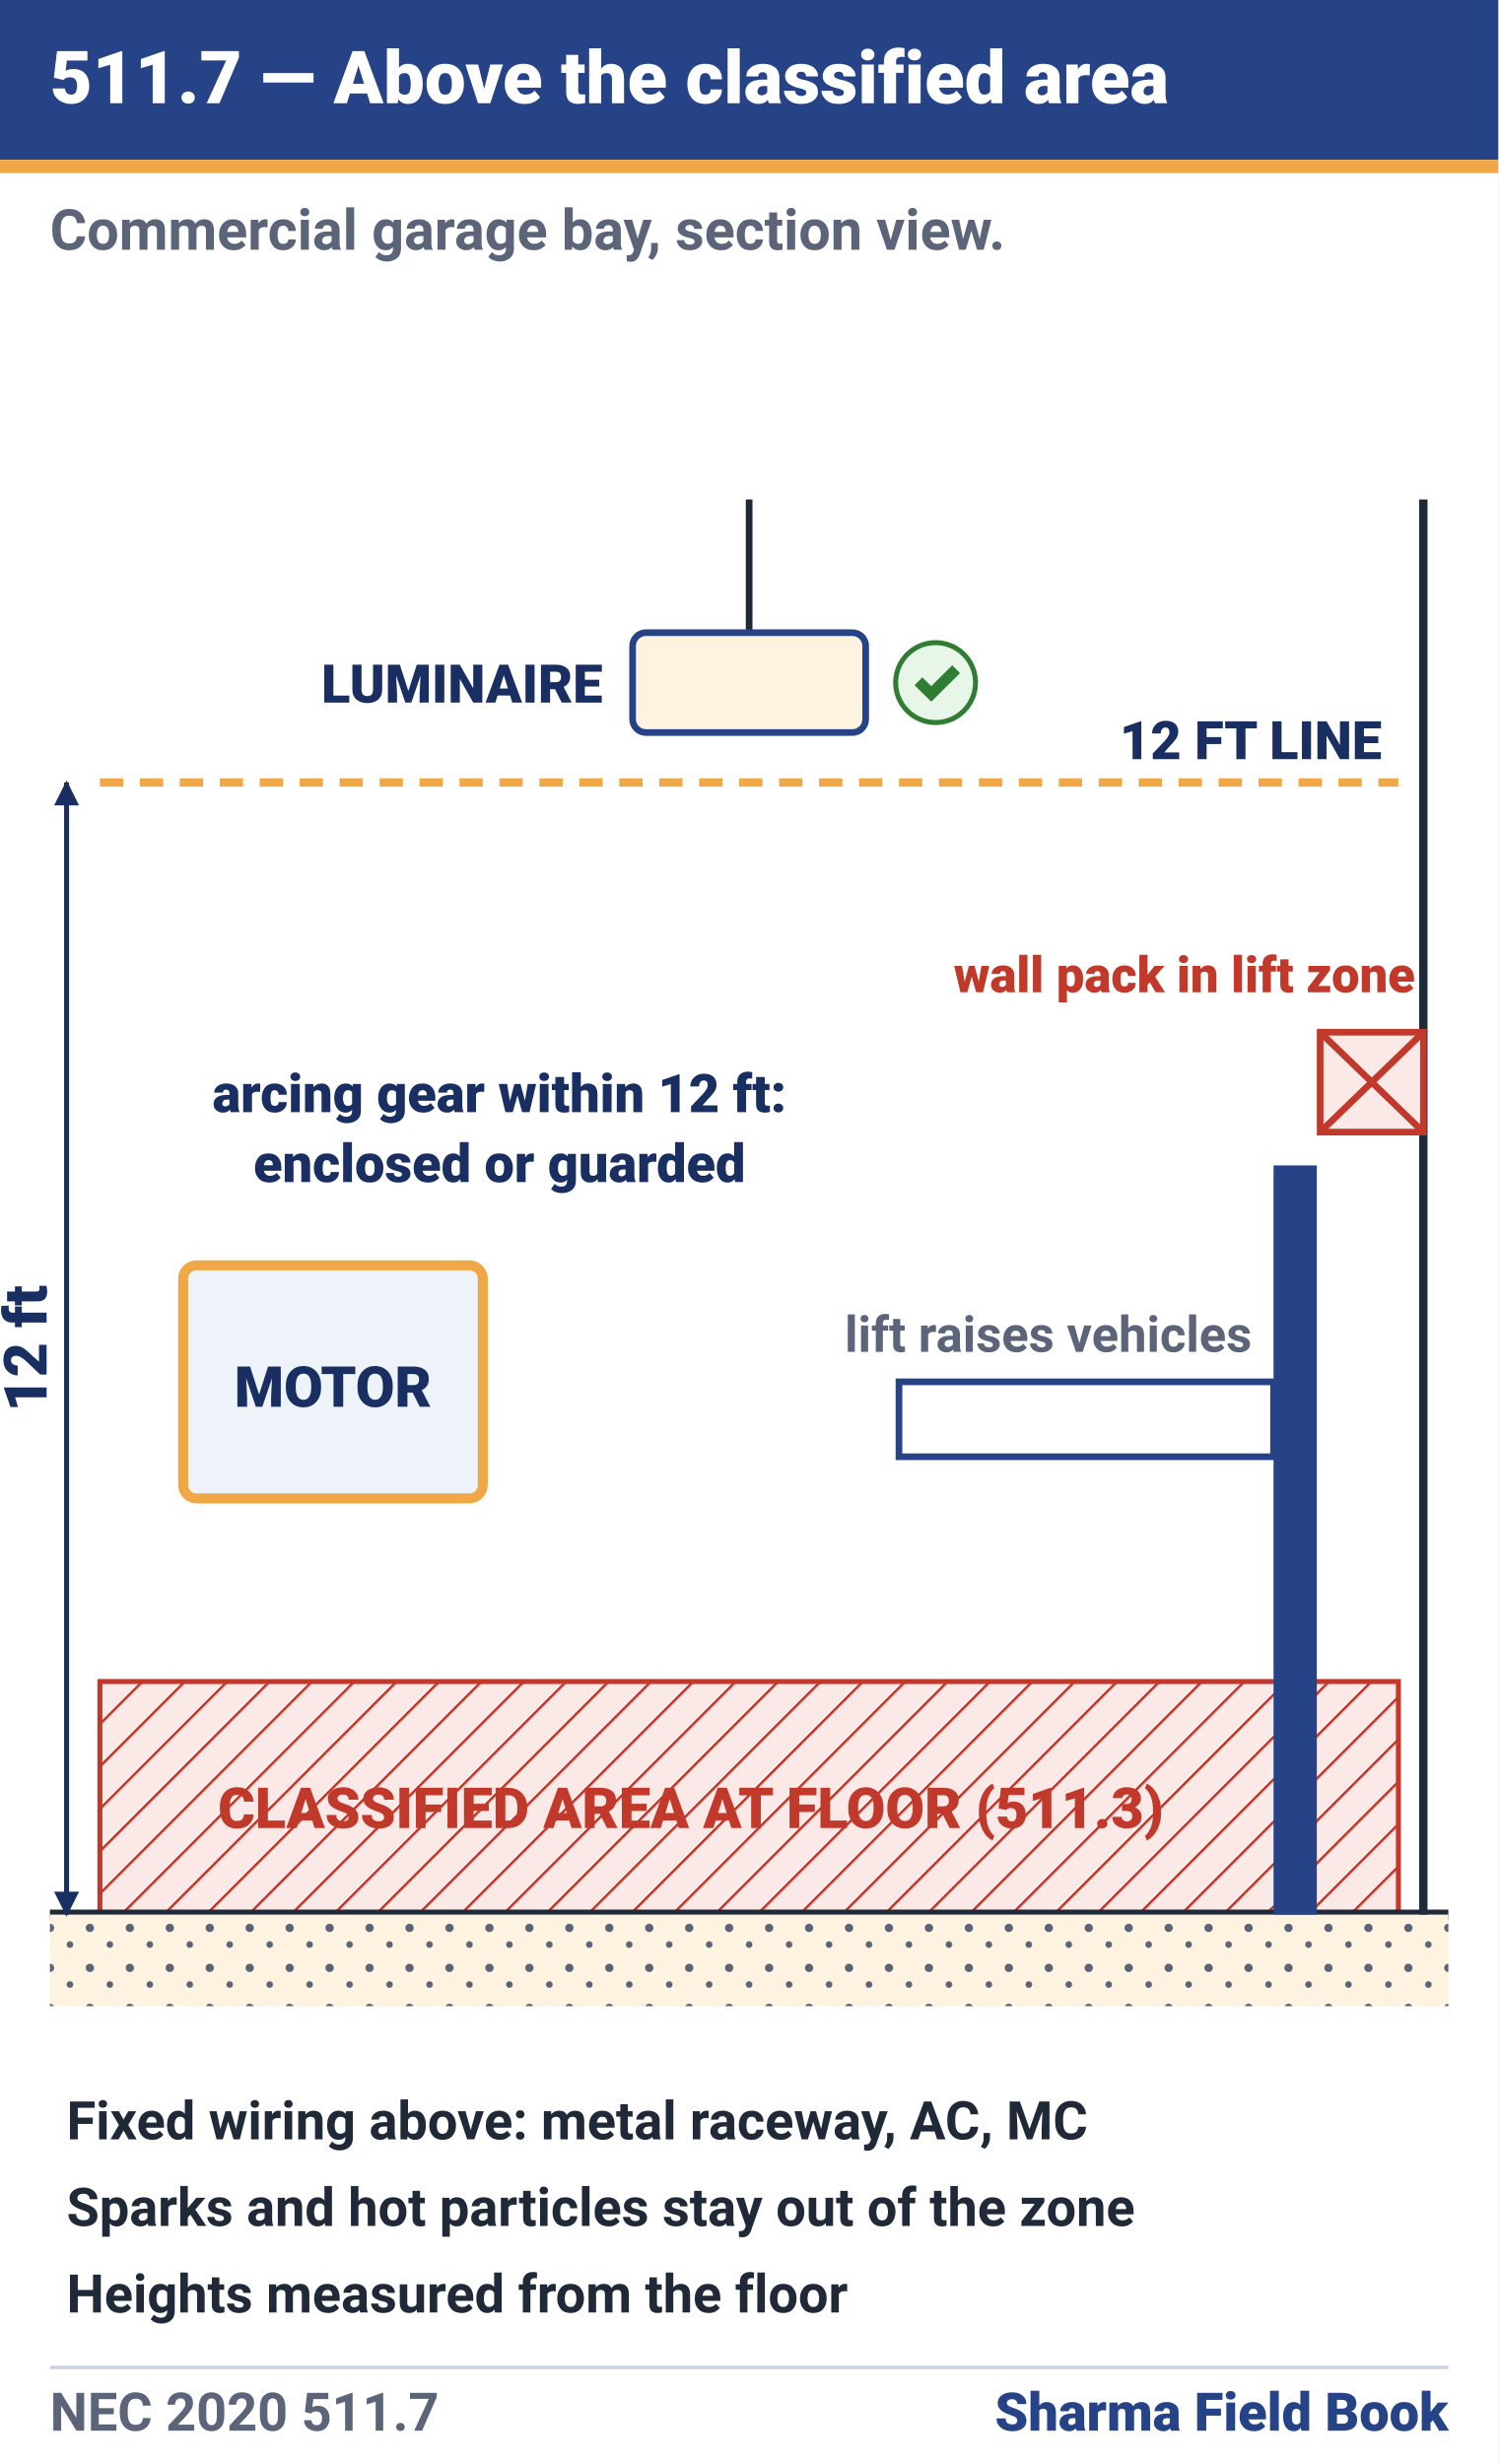
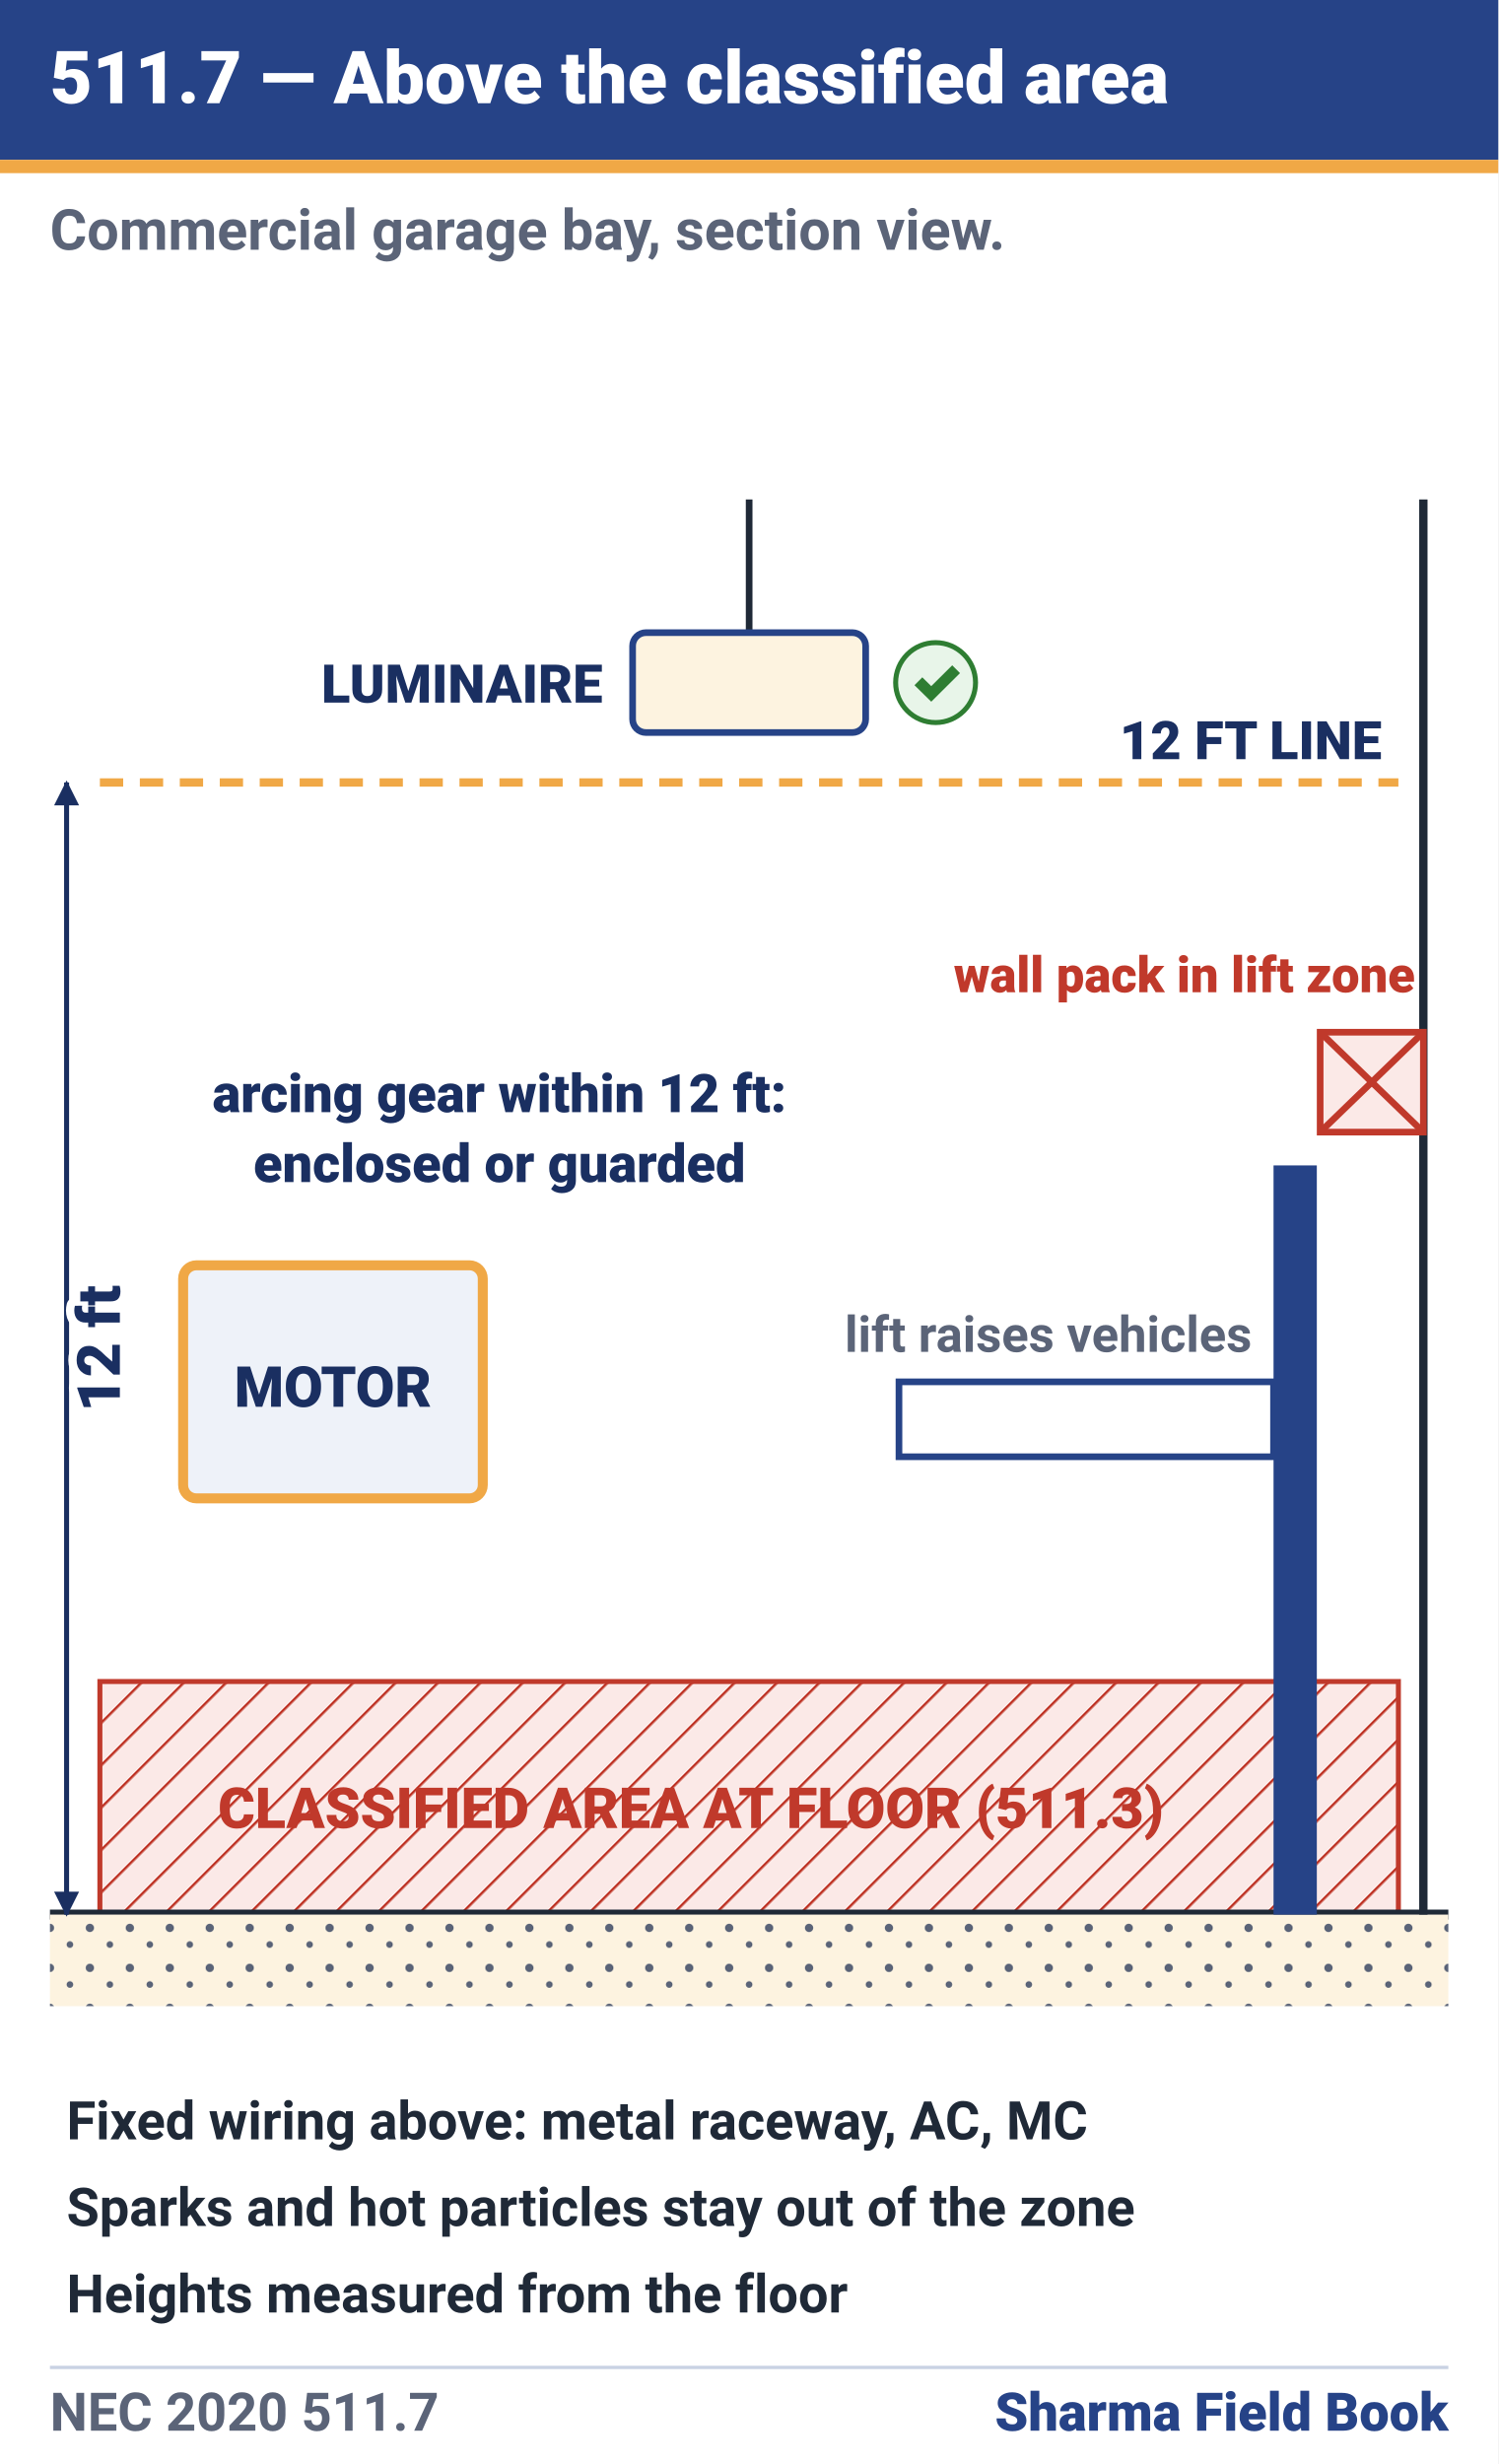
<svg xmlns="http://www.w3.org/2000/svg" viewBox="0 0 900 1480" width="900" height="1480" role="img" aria-labelledby="t d" font-family="-apple-system, 'SF Pro Text', 'Segoe UI', Roboto, Inter, Arial, sans-serif">
  <defs>
    <marker id="ah" viewBox="0 0 12 12" refX="11" refY="6" markerWidth="5" markerHeight="5" orient="auto">
      <path d="M0,0 L12,6 L0,12 z" fill="#1a2f61" />
    </marker>
    <marker id="ahs" viewBox="0 0 12 12" refX="1" refY="6" markerWidth="5" markerHeight="5" orient="auto">
      <path d="M12,0 L0,6 L12,12 z" fill="#1a2f61" />
    </marker>
    <pattern id="hatch" width="18" height="18" patternUnits="userSpaceOnUse" patternTransform="rotate(45)">
      <rect width="18" height="18" fill="#eef2f9" />
      <line x1="0" y1="0" x2="0" y2="18" stroke="#264387" stroke-width="4" />
    </pattern>
    <pattern id="hatchred" width="18" height="18" patternUnits="userSpaceOnUse" patternTransform="rotate(45)">
      <rect width="18" height="18" fill="#fbe9e7" />
      <line x1="0" y1="0" x2="0" y2="18" stroke="#c0392b" stroke-width="3" />
    </pattern>
    <pattern id="earth" width="24" height="24" patternUnits="userSpaceOnUse">
      <rect width="24" height="24" fill="#fdf3e0" />
      <circle cx="6" cy="6" r="2.5" fill="#5b6478" />
      <circle cx="18" cy="16" r="2" fill="#5b6478" />
    </pattern>
  </defs>
  <rect x="0" y="0" width="900" height="1480" fill="#ffffff" />
  <rect x="0" y="0" width="900" height="96" fill="#264387" />
  <rect x="0" y="96" width="900" height="8" fill="#F0A846" />
  <text x="30" y="62" font-size="44" font-weight="800" fill="#ffffff" text-anchor="start">511.7 — Above the classified area</text>
  <text x="30" y="150" font-size="34" font-weight="600" fill="#5b6478" text-anchor="start">Commercial garage bay, section view.</text>
  <line x1="30" y1="1422" x2="870" y2="1422" stroke="#c9d2e3" stroke-width="2" />
  <text x="30" y="1460" font-size="32" font-weight="600" fill="#5b6478" text-anchor="start">NEC 2020 511.7</text>
  <text x="870" y="1460" font-size="32" font-weight="800" fill="#264387" text-anchor="end">Sharma Field Book</text>
  <rect x="60" y="1010" width="780" height="140" rx="0" fill="url(#hatchred)" stroke="#c0392b" stroke-width="3" />
  <text x="415" y="1098" font-size="34" font-weight="900" fill="#c0392b" text-anchor="middle">CLASSIFIED AREA AT FLOOR (511.3)</text>
  <line x1="30" y1="1150" x2="870" y2="1150" stroke="#1f2937" stroke-width="6" />
  <rect x="30" y="1150" width="840" height="55" rx="0" fill="url(#earth)" stroke="none" stroke-width="0" />
  <line x1="60" y1="470" x2="840" y2="470" stroke="#F0A846" stroke-width="5" stroke-dasharray="14 10" />
  <text x="830" y="456" font-size="32" font-weight="900" fill="#1a2f61" text-anchor="end">12 FT LINE</text>
  <line x1="40" y1="470" x2="40" y2="1150" stroke="#1a2f61" stroke-width="3" marker-end="url(#ah)" marker-start="url(#ahs)" />
-   <g transform="translate(28,810.0) rotate(-90)">
+   <g transform="translate(72,810.0) rotate(-90)">
    <text x="0" y="0" font-size="36" font-weight="800" text-anchor="middle" fill="#ffffff" stroke="#ffffff" stroke-width="10" stroke-linejoin="round">12 ft</text>
    <text x="0" y="0" font-size="36" font-weight="800" fill="#1a2f61" text-anchor="middle">12 ft</text>
  </g>
  <line x1="450" y1="300" x2="450" y2="380" stroke="#1f2937" stroke-width="4" />
  <rect x="380" y="380" width="140" height="60" rx="8" fill="#fdf3e0" stroke="#264387" stroke-width="4" />
  <text x="362" y="422" font-size="32" font-weight="900" fill="#1a2f61" text-anchor="end">LUMINAIRE</text>
  <circle cx="562" cy="410" r="24" fill="#e8f5e9" stroke="#2e7d32" stroke-width="3" />
  <text x="562" y="422" font-size="36" font-weight="900" fill="#2e7d32" text-anchor="middle">✓</text>
  <text x="300" y="668" font-size="32" font-weight="800" fill="#1a2f61" text-anchor="middle">arcing gear within 12 ft:</text>
  <text x="300" y="710" font-size="32" font-weight="800" fill="#1a2f61" text-anchor="middle">enclosed or guarded</text>
  <rect x="110" y="760" width="180" height="140" rx="8" fill="#eef2f9" stroke="#F0A846" stroke-width="6" />
  <text x="200" y="845" font-size="34" font-weight="900" fill="#1a2f61" text-anchor="middle">MOTOR</text>
  <rect x="765" y="700" width="26" height="450" rx="0" fill="#264387" stroke="#264387" stroke-width="0" />
  <rect x="540" y="830" width="225" height="45" rx="0" fill="#ffffff" stroke="#264387" stroke-width="4" />
  <text x="752" y="812" font-size="30" font-weight="700" fill="#5b6478" text-anchor="end">lift raises vehicles</text>
  <line x1="855" y1="300" x2="855" y2="1150" stroke="#1f2937" stroke-width="5" />
  <rect x="793" y="620" width="62" height="60" rx="0" fill="#fbe9e7" stroke="#c0392b" stroke-width="4" />
  <line x1="793" y1="620" x2="855" y2="680" stroke="#c0392b" stroke-width="4" />
  <line x1="855" y1="620" x2="793" y2="680" stroke="#c0392b" stroke-width="4" />
  <text x="850" y="596" font-size="30" font-weight="800" fill="#c0392b" text-anchor="end">wall pack in lift zone</text>
  <text x="40" y="1285" font-size="32" font-weight="700" fill="#1f2937" text-anchor="start">Fixed wiring above: metal raceway, AC, MC</text>
  <text x="40" y="1337" font-size="32" font-weight="700" fill="#1f2937" text-anchor="start">Sparks and hot particles stay out of the zone</text>
  <text x="40" y="1389" font-size="32" font-weight="700" fill="#1f2937" text-anchor="start">Heights measured from the floor</text>
</svg>
